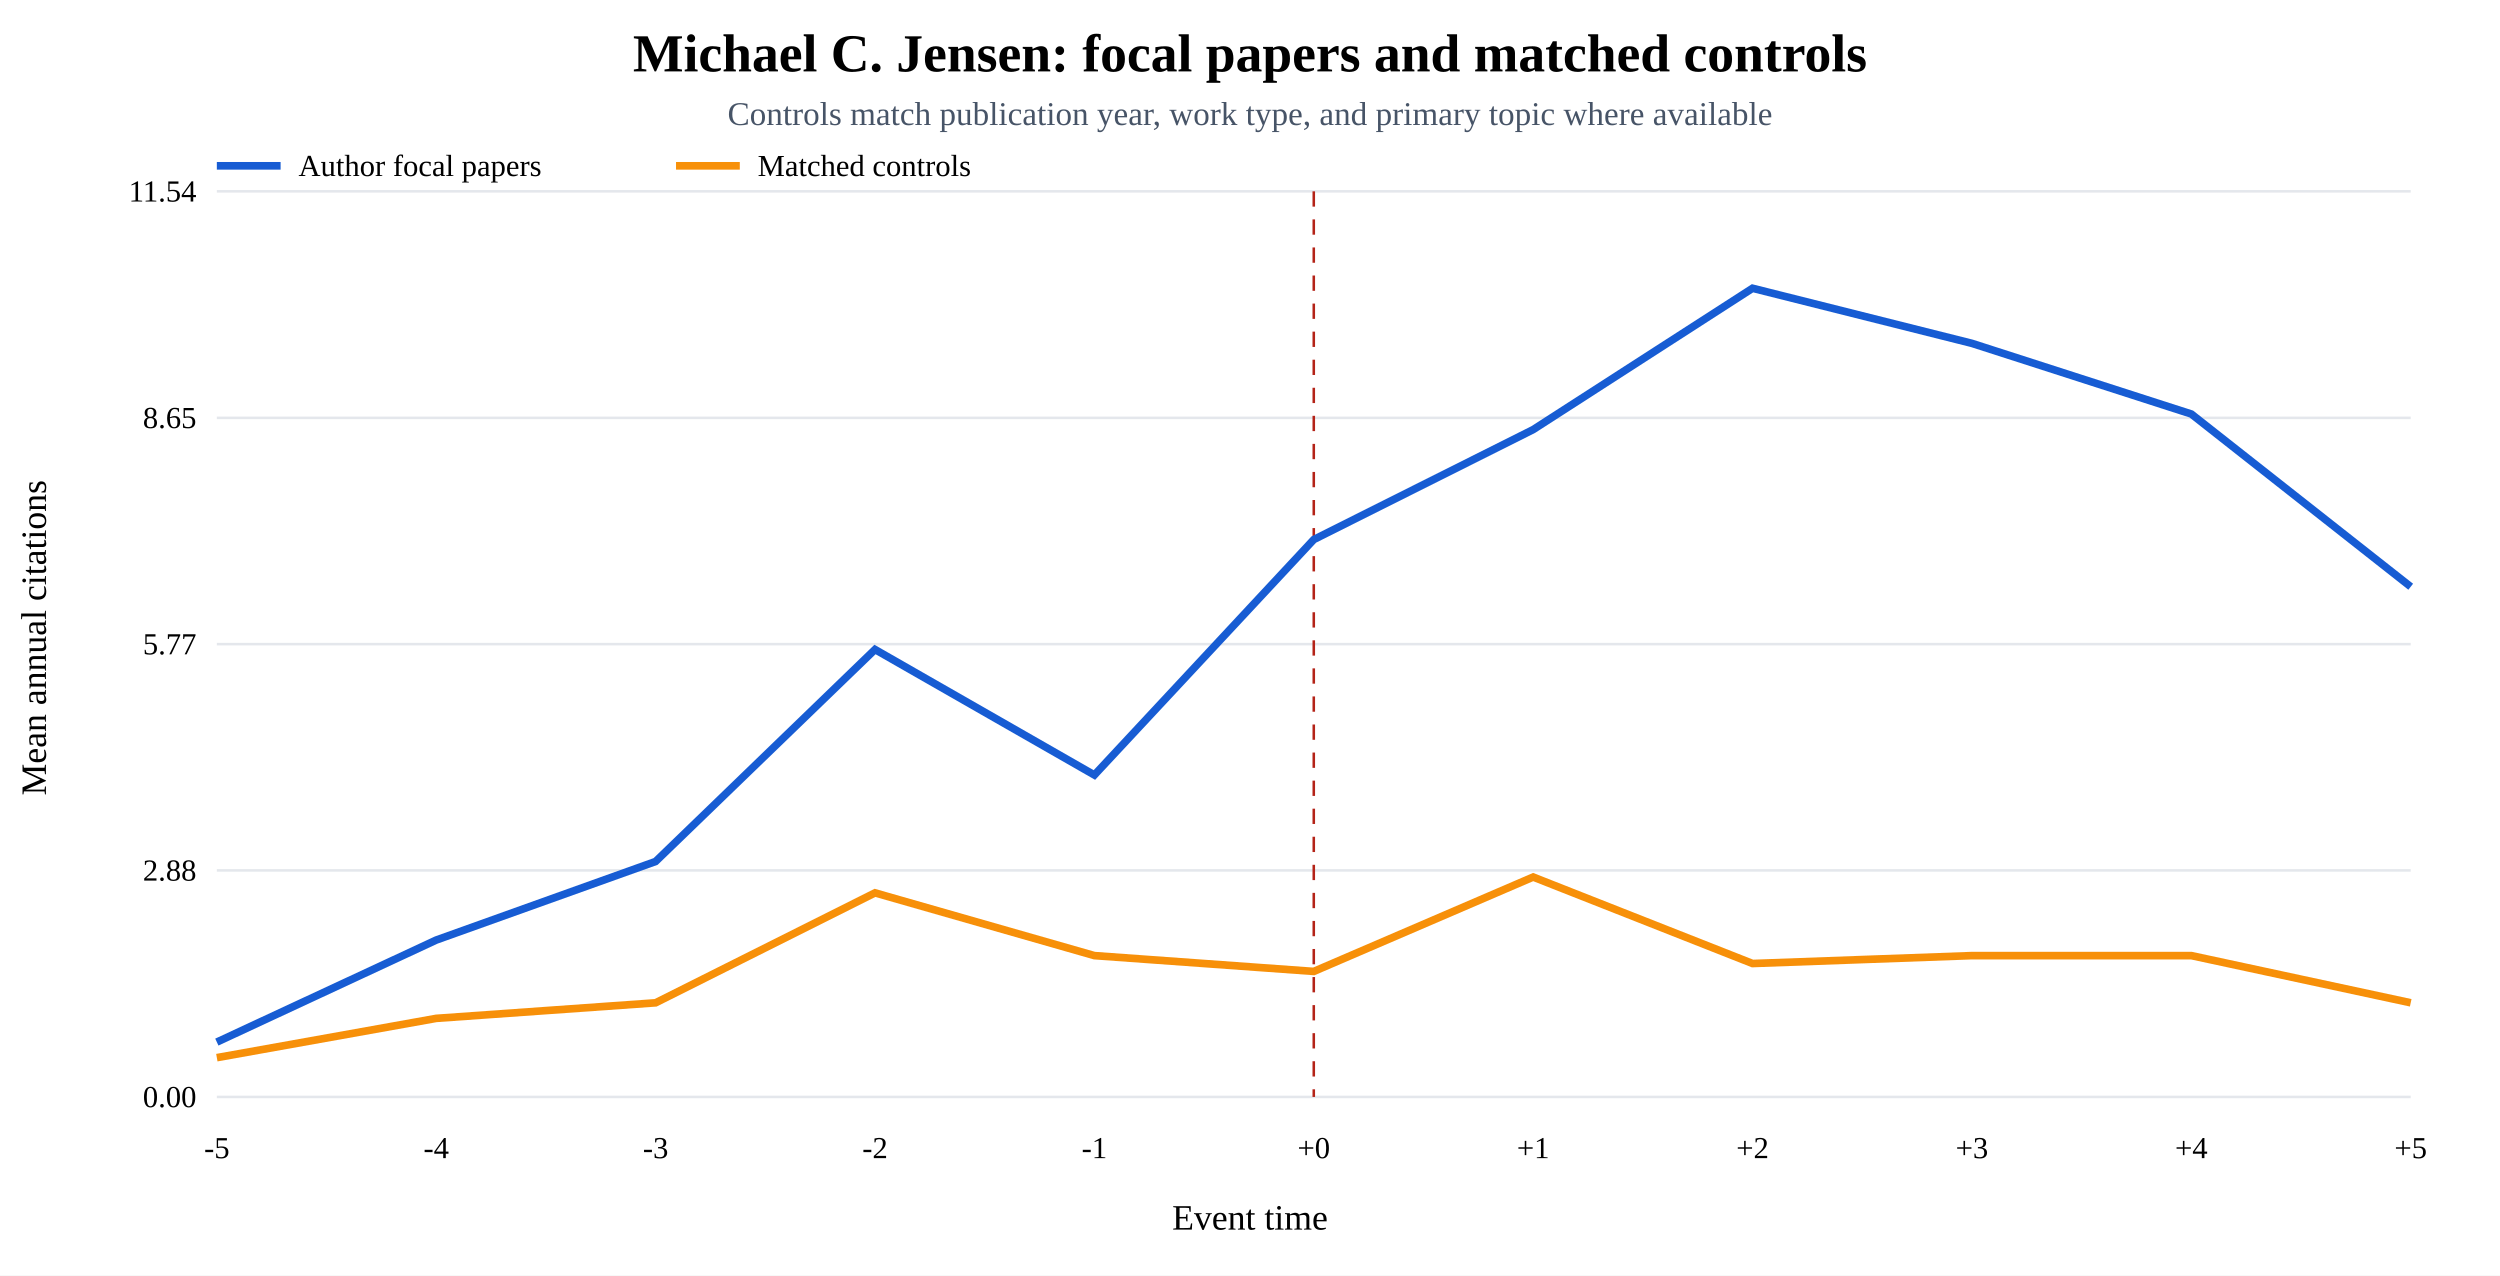
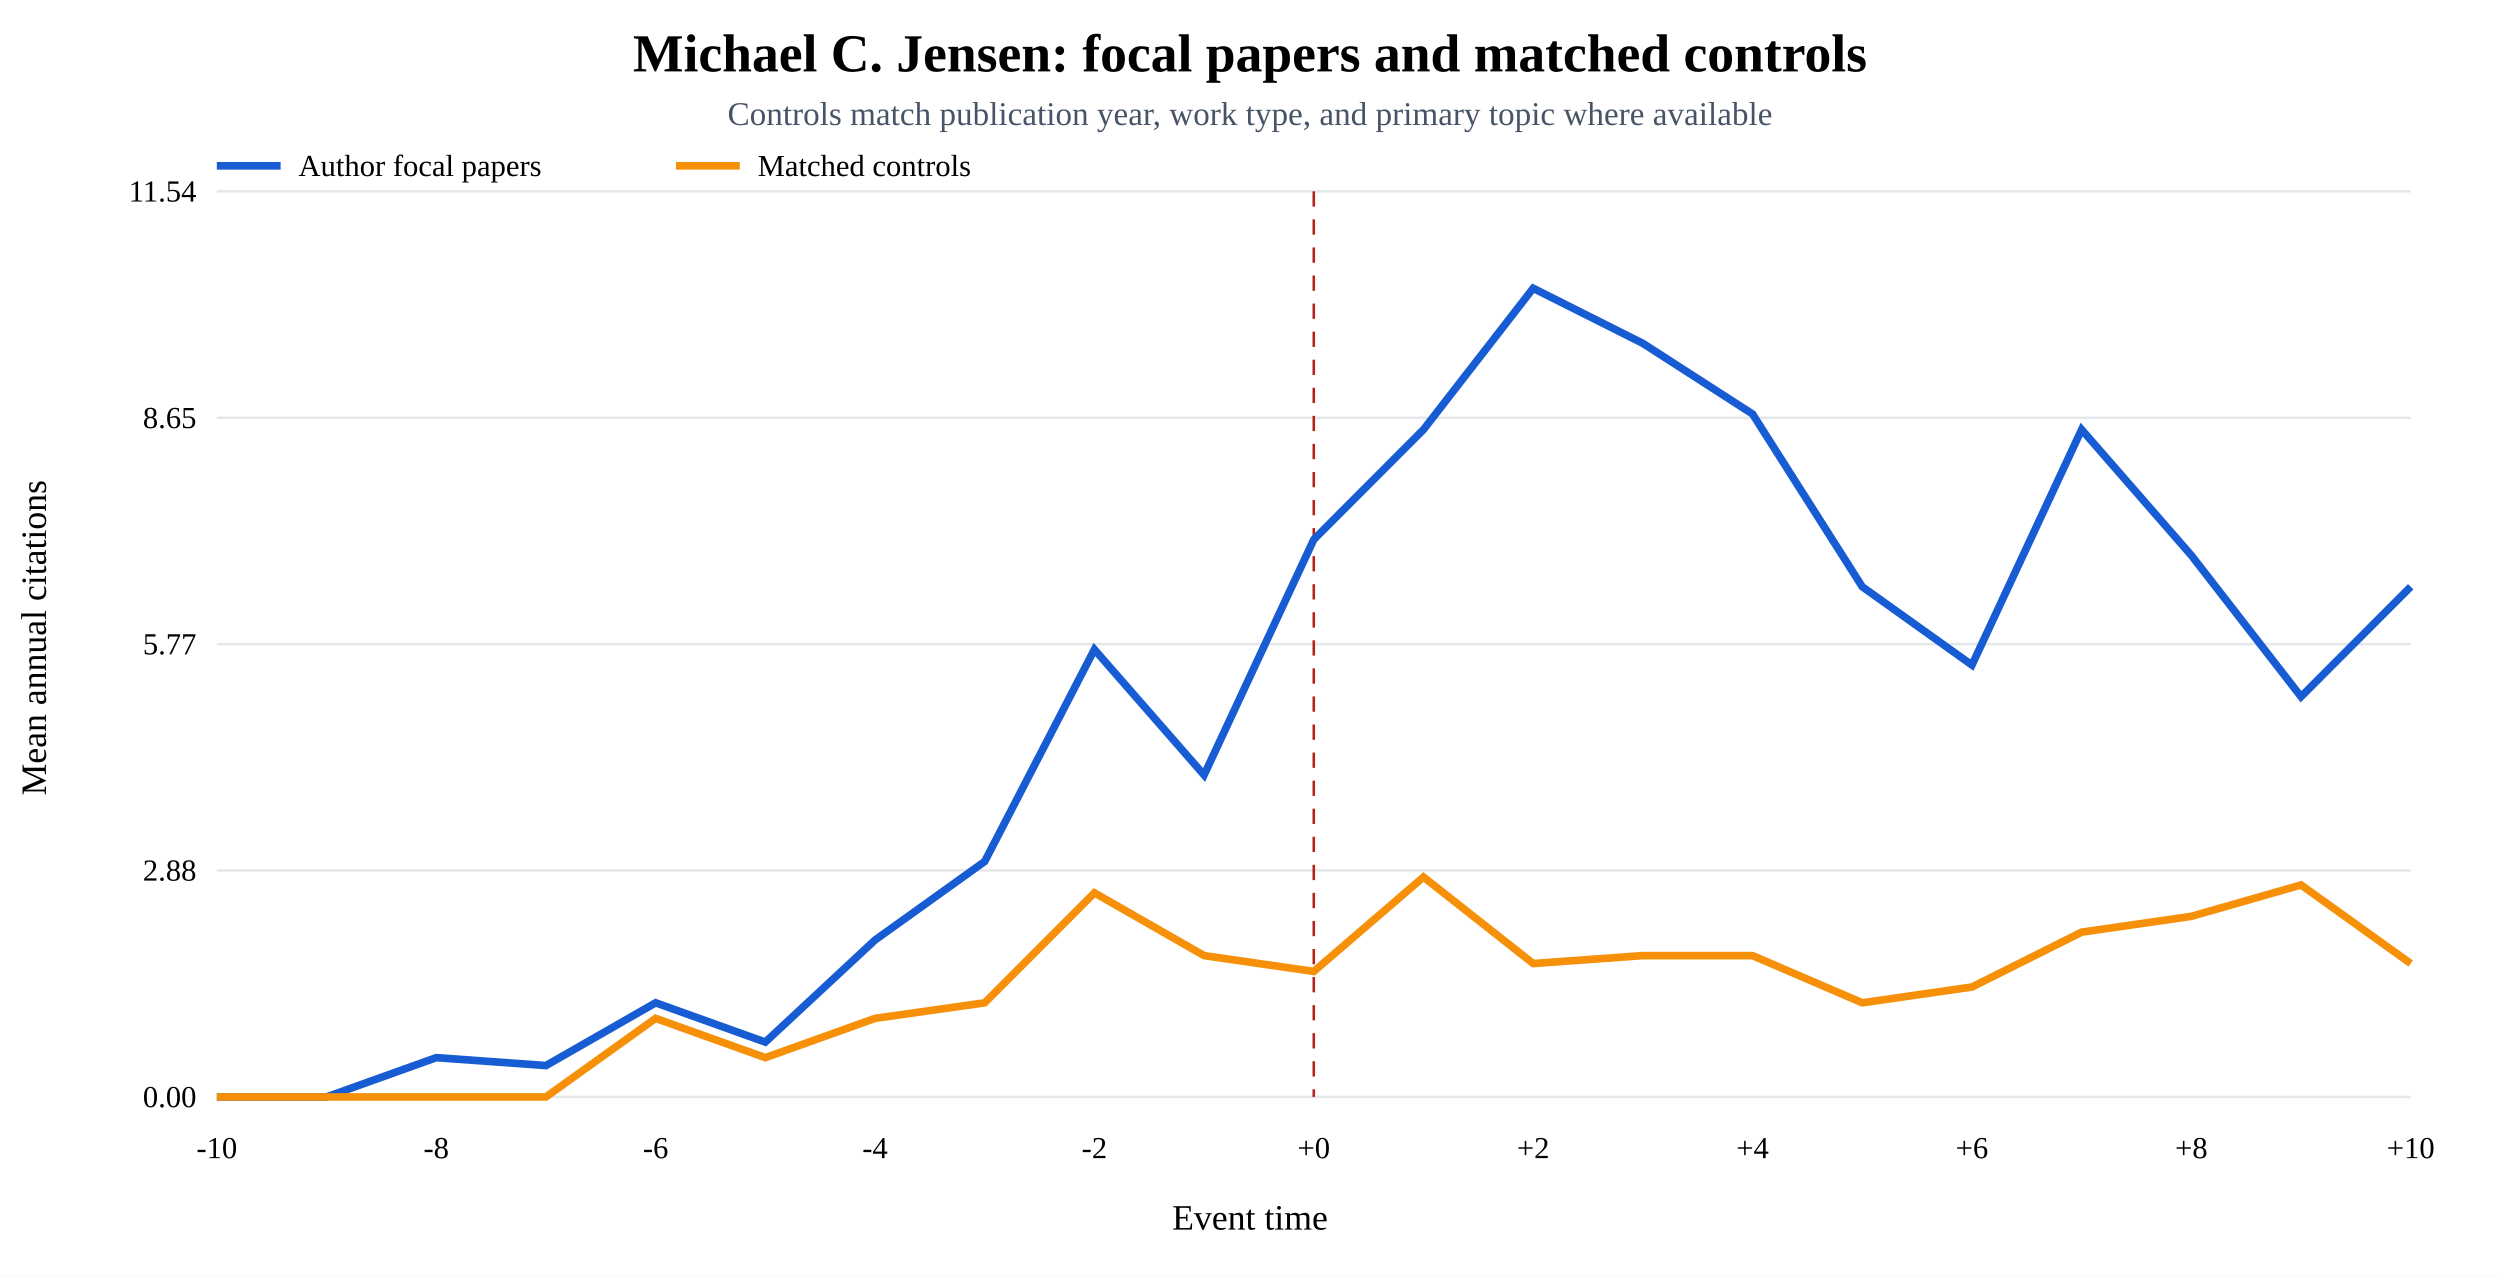
<svg xmlns="http://www.w3.org/2000/svg" viewBox="0 0 980 500">
  <rect width="100%" height="100%" fill="white" />
  <text x="490.0" y="28" text-anchor="middle" font-size="21" font-weight="700">Michael C. Jensen: focal papers and matched controls</text>
  <text x="490.0" y="49" text-anchor="middle" font-size="13" fill="#475467">Controls match publication year, work type, and primary topic where available</text>
  <line x1="85" y1="430.0" x2="945" y2="430.0" stroke="#e4e7ec" />
  <text x="77" y="434.0" text-anchor="end" font-size="12">0.00</text>
  <line x1="85" y1="341.2" x2="945" y2="341.2" stroke="#e4e7ec" />
  <text x="77" y="345.2" text-anchor="end" font-size="12">2.88</text>
  <line x1="85" y1="252.5" x2="945" y2="252.5" stroke="#e4e7ec" />
  <text x="77" y="256.5" text-anchor="end" font-size="12">5.77</text>
  <line x1="85" y1="163.8" x2="945" y2="163.8" stroke="#e4e7ec" />
  <text x="77" y="167.8" text-anchor="end" font-size="12">8.65</text>
  <line x1="85" y1="75.0" x2="945" y2="75.0" stroke="#e4e7ec" />
  <text x="77" y="79.0" text-anchor="end" font-size="12">11.54</text>
-   <text x="85.0" y="454" text-anchor="middle" font-size="12">-5</text>
-   <text x="171.0" y="454" text-anchor="middle" font-size="12">-4</text>
-   <text x="257.0" y="454" text-anchor="middle" font-size="12">-3</text>
-   <text x="343.0" y="454" text-anchor="middle" font-size="12">-2</text>
-   <text x="429.0" y="454" text-anchor="middle" font-size="12">-1</text>
+   <text x="85.0" y="454" text-anchor="middle" font-size="12">-10</text>
+   <text x="171.0" y="454" text-anchor="middle" font-size="12">-8</text>
+   <text x="257.0" y="454" text-anchor="middle" font-size="12">-6</text>
+   <text x="343.0" y="454" text-anchor="middle" font-size="12">-4</text>
+   <text x="429.0" y="454" text-anchor="middle" font-size="12">-2</text>
  <text x="515.0" y="454" text-anchor="middle" font-size="12">+0</text>
-   <text x="601.0" y="454" text-anchor="middle" font-size="12">+1</text>
-   <text x="687.0" y="454" text-anchor="middle" font-size="12">+2</text>
-   <text x="773.0" y="454" text-anchor="middle" font-size="12">+3</text>
-   <text x="859.0" y="454" text-anchor="middle" font-size="12">+4</text>
-   <text x="945.0" y="454" text-anchor="middle" font-size="12">+5</text>
+   <text x="601.0" y="454" text-anchor="middle" font-size="12">+2</text>
+   <text x="687.0" y="454" text-anchor="middle" font-size="12">+4</text>
+   <text x="773.0" y="454" text-anchor="middle" font-size="12">+6</text>
+   <text x="859.0" y="454" text-anchor="middle" font-size="12">+8</text>
+   <text x="945.0" y="454" text-anchor="middle" font-size="12">+10</text>
  <line x1="515.0" y1="75" x2="515.0" y2="430" stroke="#b42318" stroke-dasharray="6 5" />
-   <polyline points="85.0,408.5 171.0,368.5 257.0,337.7 343.0,254.6 429.0,303.8 515.0,211.5 601.0,168.4 687.0,113.0 773.0,134.6 859.0,162.3 945.0,230.0" fill="none" stroke="#175cd3" stroke-width="3" />
-   <polyline points="85.0,414.6 171.0,399.2 257.0,393.1 343.0,350.0 429.0,374.6 515.0,380.8 601.0,343.8 687.0,377.7 773.0,374.6 859.0,374.6 945.0,393.1" fill="none" stroke="#f79009" stroke-width="3" />
+   <polyline points="85.0,430.0 128.0,430.0 171.0,414.6 214.0,417.7 257.0,393.1 300.0,408.5 343.0,368.5 386.0,337.7 429.0,254.6 472.0,303.8 515.0,211.5 558.0,168.4 601.0,113.0 644.0,134.6 687.0,162.3 730.0,230.0 773.0,260.7 816.0,168.4 859.0,217.7 902.0,273.1 945.0,230.0" fill="none" stroke="#175cd3" stroke-width="3" />
+   <polyline points="85.0,430.0 128.0,430.0 171.0,430.0 214.0,430.0 257.0,399.2 300.0,414.6 343.0,399.2 386.0,393.1 429.0,350.0 472.0,374.6 515.0,380.8 558.0,343.8 601.0,377.7 644.0,374.6 687.0,374.6 730.0,393.1 773.0,386.9 816.0,365.4 859.0,359.2 902.0,346.9 945.0,377.7" fill="none" stroke="#f79009" stroke-width="3" />
  <line x1="85" y1="65" x2="110" y2="65" stroke="#175cd3" stroke-width="3" />
  <text x="117" y="69" font-size="12">Author focal papers</text>
  <line x1="265" y1="65" x2="290" y2="65" stroke="#f79009" stroke-width="3" />
  <text x="297" y="69" font-size="12">Matched controls</text>
  <text x="490.0" y="482" text-anchor="middle" font-size="14">Event time</text>
  <text transform="translate(18 250.0) rotate(-90)" text-anchor="middle" font-size="14">Mean annual citations</text>
</svg>
